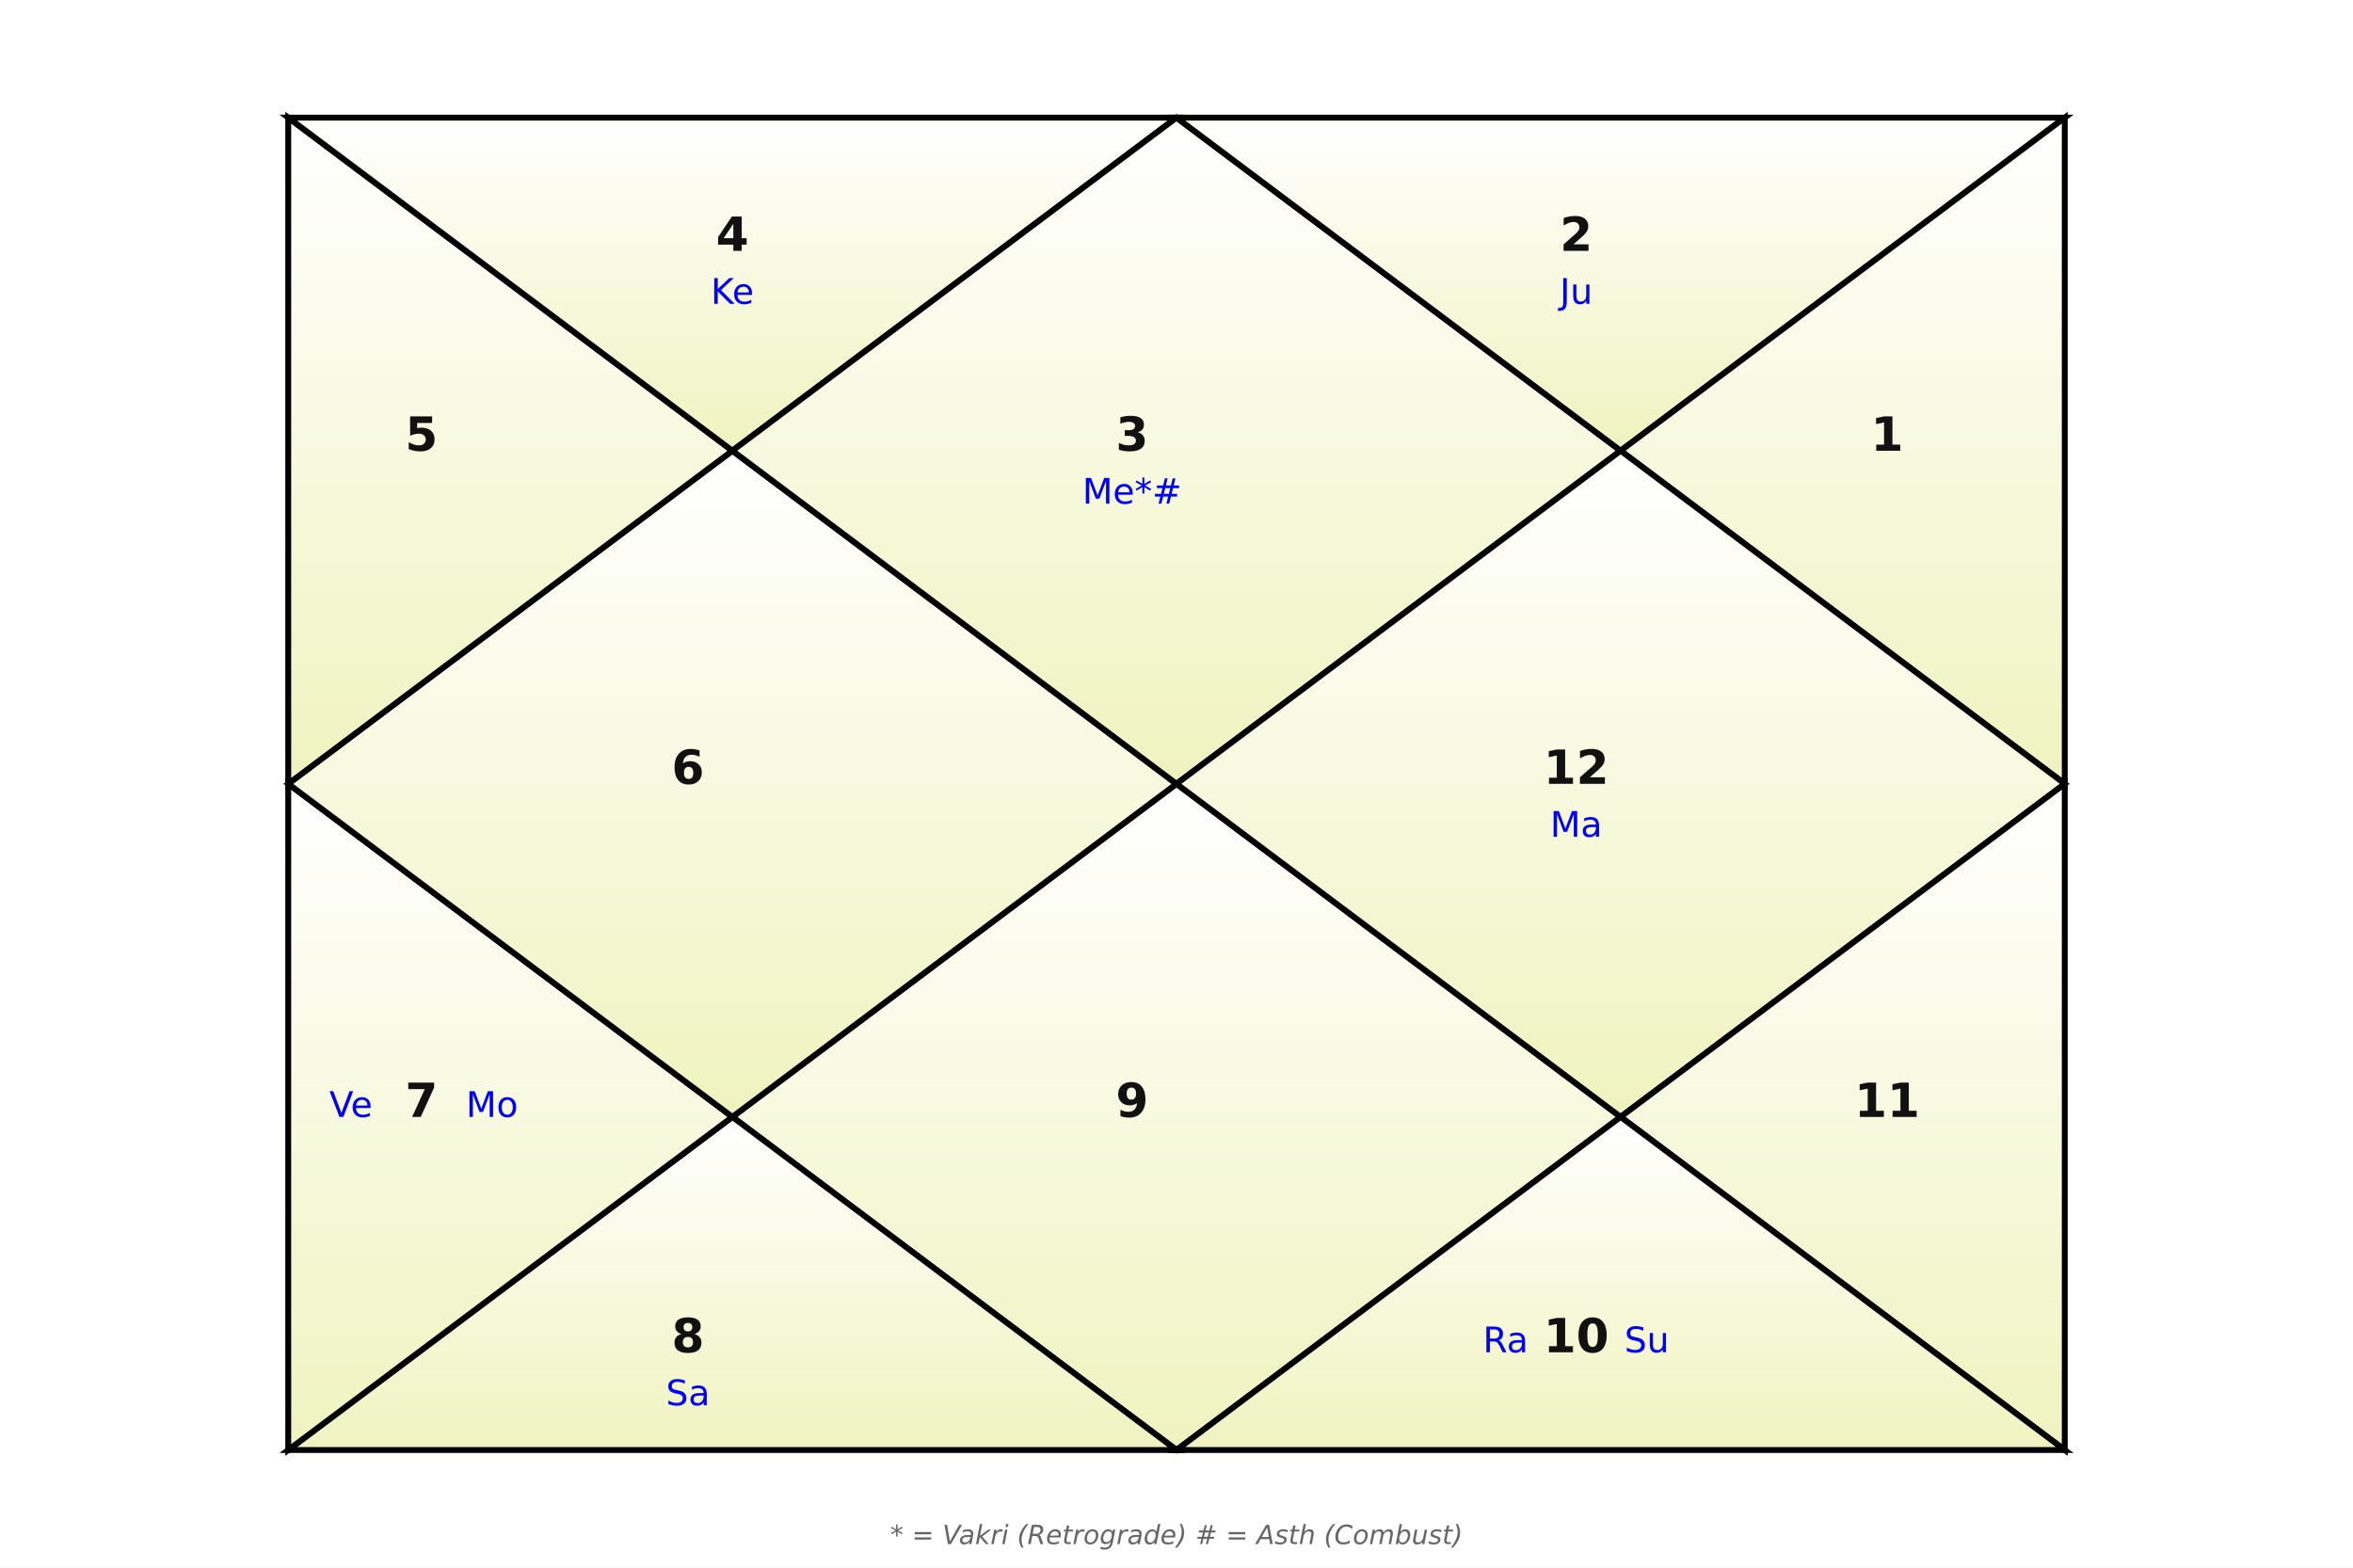
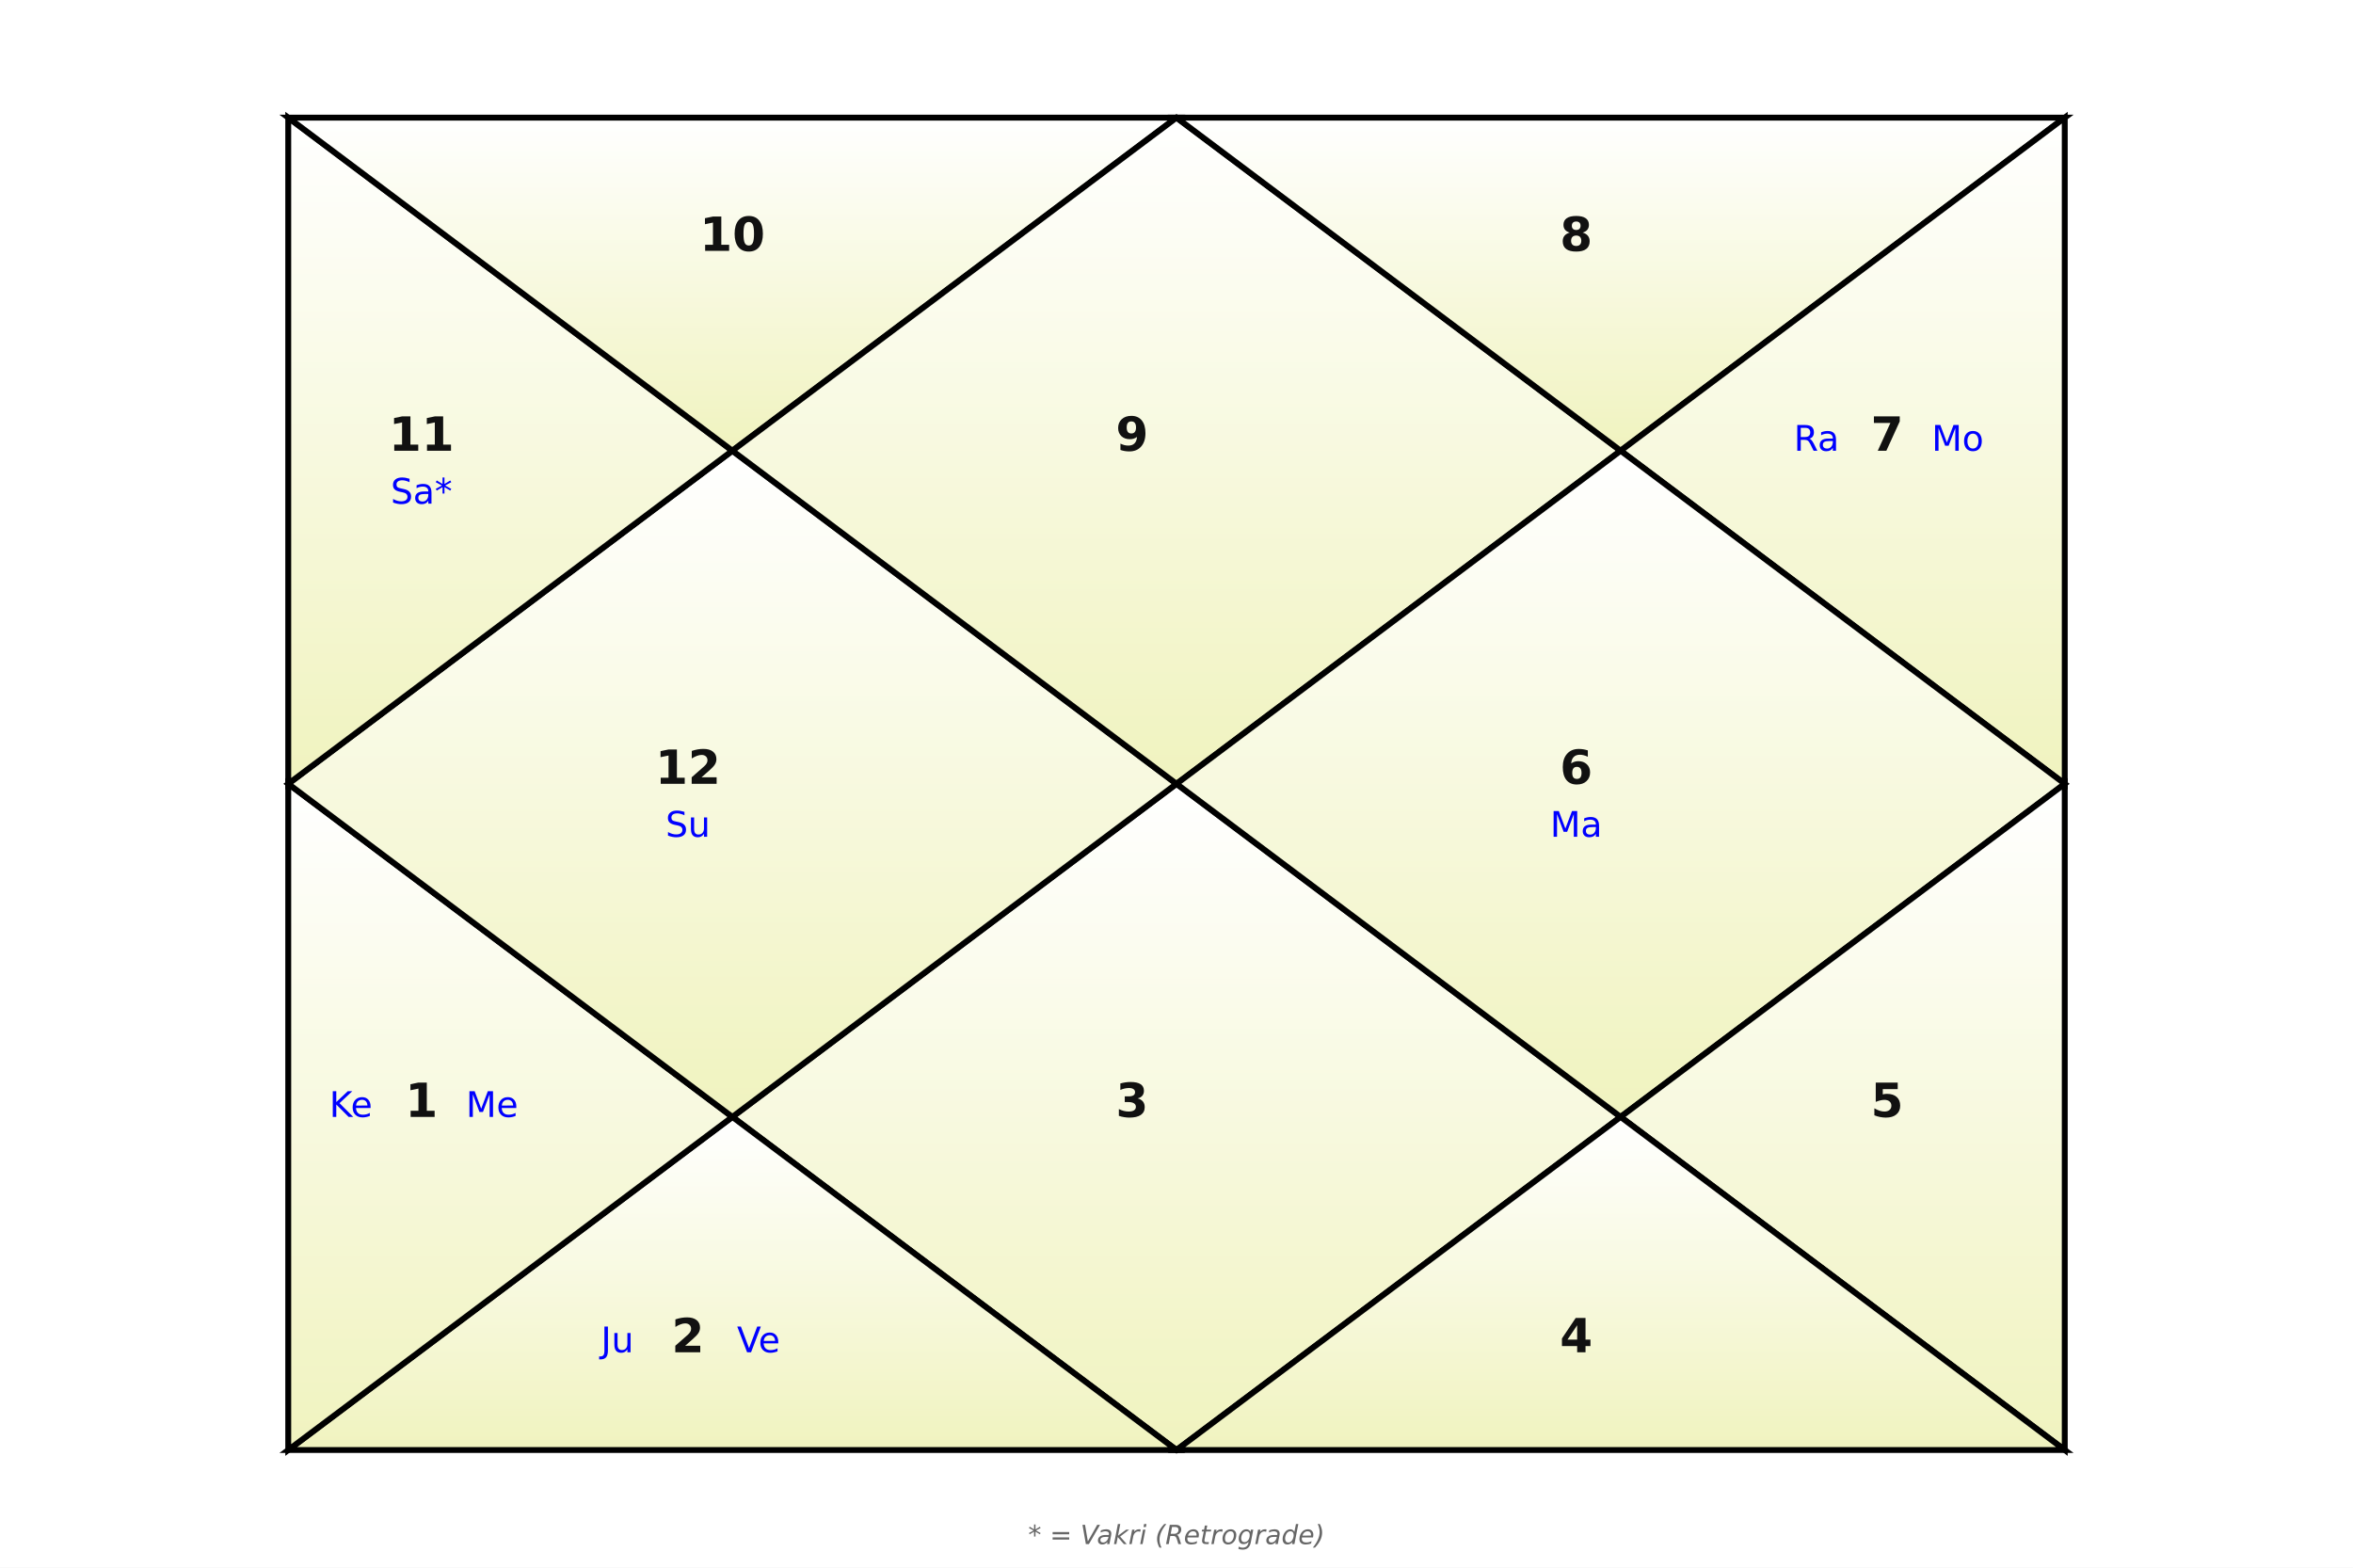
<svg xmlns="http://www.w3.org/2000/svg" baseProfile="full" height="100%" version="1.1" viewBox="0 0 800 533" width="100%">
  <defs>
    <linearGradient id="houseGrad" x1="0" x2="0" y1="0" y2="1">
      <stop offset="0" stop-color="white" />
      <stop offset="1" stop-color="#f0f3bf" />
    </linearGradient>
  </defs>
  <rect fill="white" height="533" width="800" x="0" y="0" />
  <polygon fill="url(#houseGrad)" points="249.0,379.75 400.0,493.0 551.0,379.75 400.0,266.5" stroke="#000" stroke-width="2" />
  <polygon fill="url(#houseGrad)" points="249.0,379.75 98.0,493.0 400.0,493.0" stroke="#000" stroke-width="2" />
  <polygon fill="url(#houseGrad)" points="98.0,266.5 98.0,493.0 249.0,379.75" stroke="#000" stroke-width="2" />
  <polygon fill="url(#houseGrad)" points="98.0,266.5 249.0,379.75 400.0,266.5 249.0,153.25" stroke="#000" stroke-width="2" />
  <polygon fill="url(#houseGrad)" points="98.0,40.0 98.0,266.5 249.0,153.25" stroke="#000" stroke-width="2" />
  <polygon fill="url(#houseGrad)" points="98.0,40.0 249.0,153.25 400.0,40.0" stroke="#000" stroke-width="2" />
  <polygon fill="url(#houseGrad)" points="249.0,153.25 400.0,266.5 551.0,153.25 400.0,40.0" stroke="#000" stroke-width="2" />
  <polygon fill="url(#houseGrad)" points="400.0,40.0 551.0,153.25 702.0,40.0" stroke="#000" stroke-width="2" />
  <polygon fill="url(#houseGrad)" points="551.0,153.25 702.0,266.5 702.0,40.0" stroke="#000" stroke-width="2" />
  <polygon fill="url(#houseGrad)" points="551.0,153.25 400.0,266.5 551.0,379.75 702.0,266.5" stroke="#000" stroke-width="2" />
  <polygon fill="url(#houseGrad)" points="551.0,379.75 702.0,493.0 702.0,266.5" stroke="#000" stroke-width="2" />
  <polygon fill="url(#houseGrad)" points="551.0,379.75 400.0,493.0 702.0,493.0" stroke="#000" stroke-width="2" />
-   <text fill="#111111" font-family="DejaVu Sans, Arial, sans-serif" font-size="16" font-weight="bold" text-anchor="middle" x="384.9" y="153.25">3</text>
-   <text fill="#0000ff" font-family="DejaVu Sans, Arial, sans-serif" font-size="12" text-anchor="middle" x="384.9" y="171.25">Me*#</text>
-   <text fill="#111111" font-family="DejaVu Sans, Arial, sans-serif" font-size="16" font-weight="bold" text-anchor="middle" x="249.0" y="85.3">4</text>
-   <text fill="#0000ff" font-family="DejaVu Sans, Arial, sans-serif" font-size="12" text-anchor="middle" x="249.0" y="103.3">Ke</text>
-   <text fill="#111111" font-family="DejaVu Sans, Arial, sans-serif" font-size="16" font-weight="bold" text-anchor="middle" x="143.3" y="153.25">5</text>
-   <text fill="#111111" font-family="DejaVu Sans, Arial, sans-serif" font-size="16" font-weight="bold" text-anchor="middle" x="233.9" y="266.5">6</text>
-   <text fill="#111111" font-family="DejaVu Sans, Arial, sans-serif" font-size="16" font-weight="bold" text-anchor="middle" x="143.3" y="379.75">7</text>
-   <text fill="#0000ff" font-family="DejaVu Sans, Arial, sans-serif" font-size="12" text-anchor="middle" x="167.3" y="379.75">Mo</text>
-   <text fill="#0000ff" font-family="DejaVu Sans, Arial, sans-serif" font-size="12" text-anchor="middle" x="119.3" y="379.75">Ve</text>
-   <text fill="#111111" font-family="DejaVu Sans, Arial, sans-serif" font-size="16" font-weight="bold" text-anchor="middle" x="233.9" y="459.78">8</text>
-   <text fill="#0000ff" font-family="DejaVu Sans, Arial, sans-serif" font-size="12" text-anchor="middle" x="233.9" y="477.78">Sa</text>
-   <text fill="#111111" font-family="DejaVu Sans, Arial, sans-serif" font-size="16" font-weight="bold" text-anchor="middle" x="384.9" y="379.75">9</text>
-   <text fill="#111111" font-family="DejaVu Sans, Arial, sans-serif" font-size="16" font-weight="bold" text-anchor="middle" x="535.9" y="459.78">10</text>
-   <text fill="#0000ff" font-family="DejaVu Sans, Arial, sans-serif" font-size="12" text-anchor="middle" x="559.9" y="459.78">Su</text>
-   <text fill="#0000ff" font-family="DejaVu Sans, Arial, sans-serif" font-size="12" text-anchor="middle" x="511.9" y="459.78">Ra</text>
-   <text fill="#111111" font-family="DejaVu Sans, Arial, sans-serif" font-size="16" font-weight="bold" text-anchor="middle" x="641.6" y="379.75">11</text>
-   <text fill="#111111" font-family="DejaVu Sans, Arial, sans-serif" font-size="16" font-weight="bold" text-anchor="middle" x="535.9" y="266.5">12</text>
+   <text fill="#111111" font-family="DejaVu Sans, Arial, sans-serif" font-size="16" font-weight="bold" text-anchor="middle" x="384.9" y="153.25">9</text>
+   <text fill="#111111" font-family="DejaVu Sans, Arial, sans-serif" font-size="16" font-weight="bold" text-anchor="middle" x="249.0" y="85.3">10</text>
+   <text fill="#111111" font-family="DejaVu Sans, Arial, sans-serif" font-size="16" font-weight="bold" text-anchor="middle" x="143.3" y="153.25">11</text>
+   <text fill="#0000ff" font-family="DejaVu Sans, Arial, sans-serif" font-size="12" text-anchor="middle" x="143.3" y="171.25">Sa*</text>
+   <text fill="#111111" font-family="DejaVu Sans, Arial, sans-serif" font-size="16" font-weight="bold" text-anchor="middle" x="233.9" y="266.5">12</text>
+   <text fill="#0000ff" font-family="DejaVu Sans, Arial, sans-serif" font-size="12" text-anchor="middle" x="233.9" y="284.5">Su</text>
+   <text fill="#111111" font-family="DejaVu Sans, Arial, sans-serif" font-size="16" font-weight="bold" text-anchor="middle" x="143.3" y="379.75">1</text>
+   <text fill="#0000ff" font-family="DejaVu Sans, Arial, sans-serif" font-size="12" text-anchor="middle" x="167.3" y="379.75">Me</text>
+   <text fill="#0000ff" font-family="DejaVu Sans, Arial, sans-serif" font-size="12" text-anchor="middle" x="119.3" y="379.75">Ke</text>
+   <text fill="#111111" font-family="DejaVu Sans, Arial, sans-serif" font-size="16" font-weight="bold" text-anchor="middle" x="233.9" y="459.78">2</text>
+   <text fill="#0000ff" font-family="DejaVu Sans, Arial, sans-serif" font-size="12" text-anchor="middle" x="257.9" y="459.78">Ve</text>
+   <text fill="#0000ff" font-family="DejaVu Sans, Arial, sans-serif" font-size="12" text-anchor="middle" x="209.9" y="459.78">Ju</text>
+   <text fill="#111111" font-family="DejaVu Sans, Arial, sans-serif" font-size="16" font-weight="bold" text-anchor="middle" x="384.9" y="379.75">3</text>
+   <text fill="#111111" font-family="DejaVu Sans, Arial, sans-serif" font-size="16" font-weight="bold" text-anchor="middle" x="535.9" y="459.78">4</text>
+   <text fill="#111111" font-family="DejaVu Sans, Arial, sans-serif" font-size="16" font-weight="bold" text-anchor="middle" x="641.6" y="379.75">5</text>
+   <text fill="#111111" font-family="DejaVu Sans, Arial, sans-serif" font-size="16" font-weight="bold" text-anchor="middle" x="535.9" y="266.5">6</text>
  <text fill="#0000ff" font-family="DejaVu Sans, Arial, sans-serif" font-size="12" text-anchor="middle" x="535.9" y="284.5">Ma</text>
-   <text fill="#111111" font-family="DejaVu Sans, Arial, sans-serif" font-size="16" font-weight="bold" text-anchor="middle" x="641.6" y="153.25">1</text>
-   <text fill="#111111" font-family="DejaVu Sans, Arial, sans-serif" font-size="16" font-weight="bold" text-anchor="middle" x="535.9" y="85.3">2</text>
-   <text fill="#0000ff" font-family="DejaVu Sans, Arial, sans-serif" font-size="12" text-anchor="middle" x="535.9" y="103.3">Ju</text>
-   <text fill="#666" font-family="DejaVu Sans" font-size="9" font-style="italic" text-anchor="middle" x="400.0" y="525">* = Vakri (Retrograde)  # = Asth (Combust)</text>
+   <text fill="#111111" font-family="DejaVu Sans, Arial, sans-serif" font-size="16" font-weight="bold" text-anchor="middle" x="641.6" y="153.25">7</text>
+   <text fill="#0000ff" font-family="DejaVu Sans, Arial, sans-serif" font-size="12" text-anchor="middle" x="665.6" y="153.25">Mo</text>
+   <text fill="#0000ff" font-family="DejaVu Sans, Arial, sans-serif" font-size="12" text-anchor="middle" x="617.6" y="153.25">Ra</text>
+   <text fill="#111111" font-family="DejaVu Sans, Arial, sans-serif" font-size="16" font-weight="bold" text-anchor="middle" x="535.9" y="85.3">8</text>
+   <text fill="#666" font-family="DejaVu Sans" font-size="9" font-style="italic" text-anchor="middle" x="400.0" y="525">* = Vakri (Retrograde)</text>
</svg>
